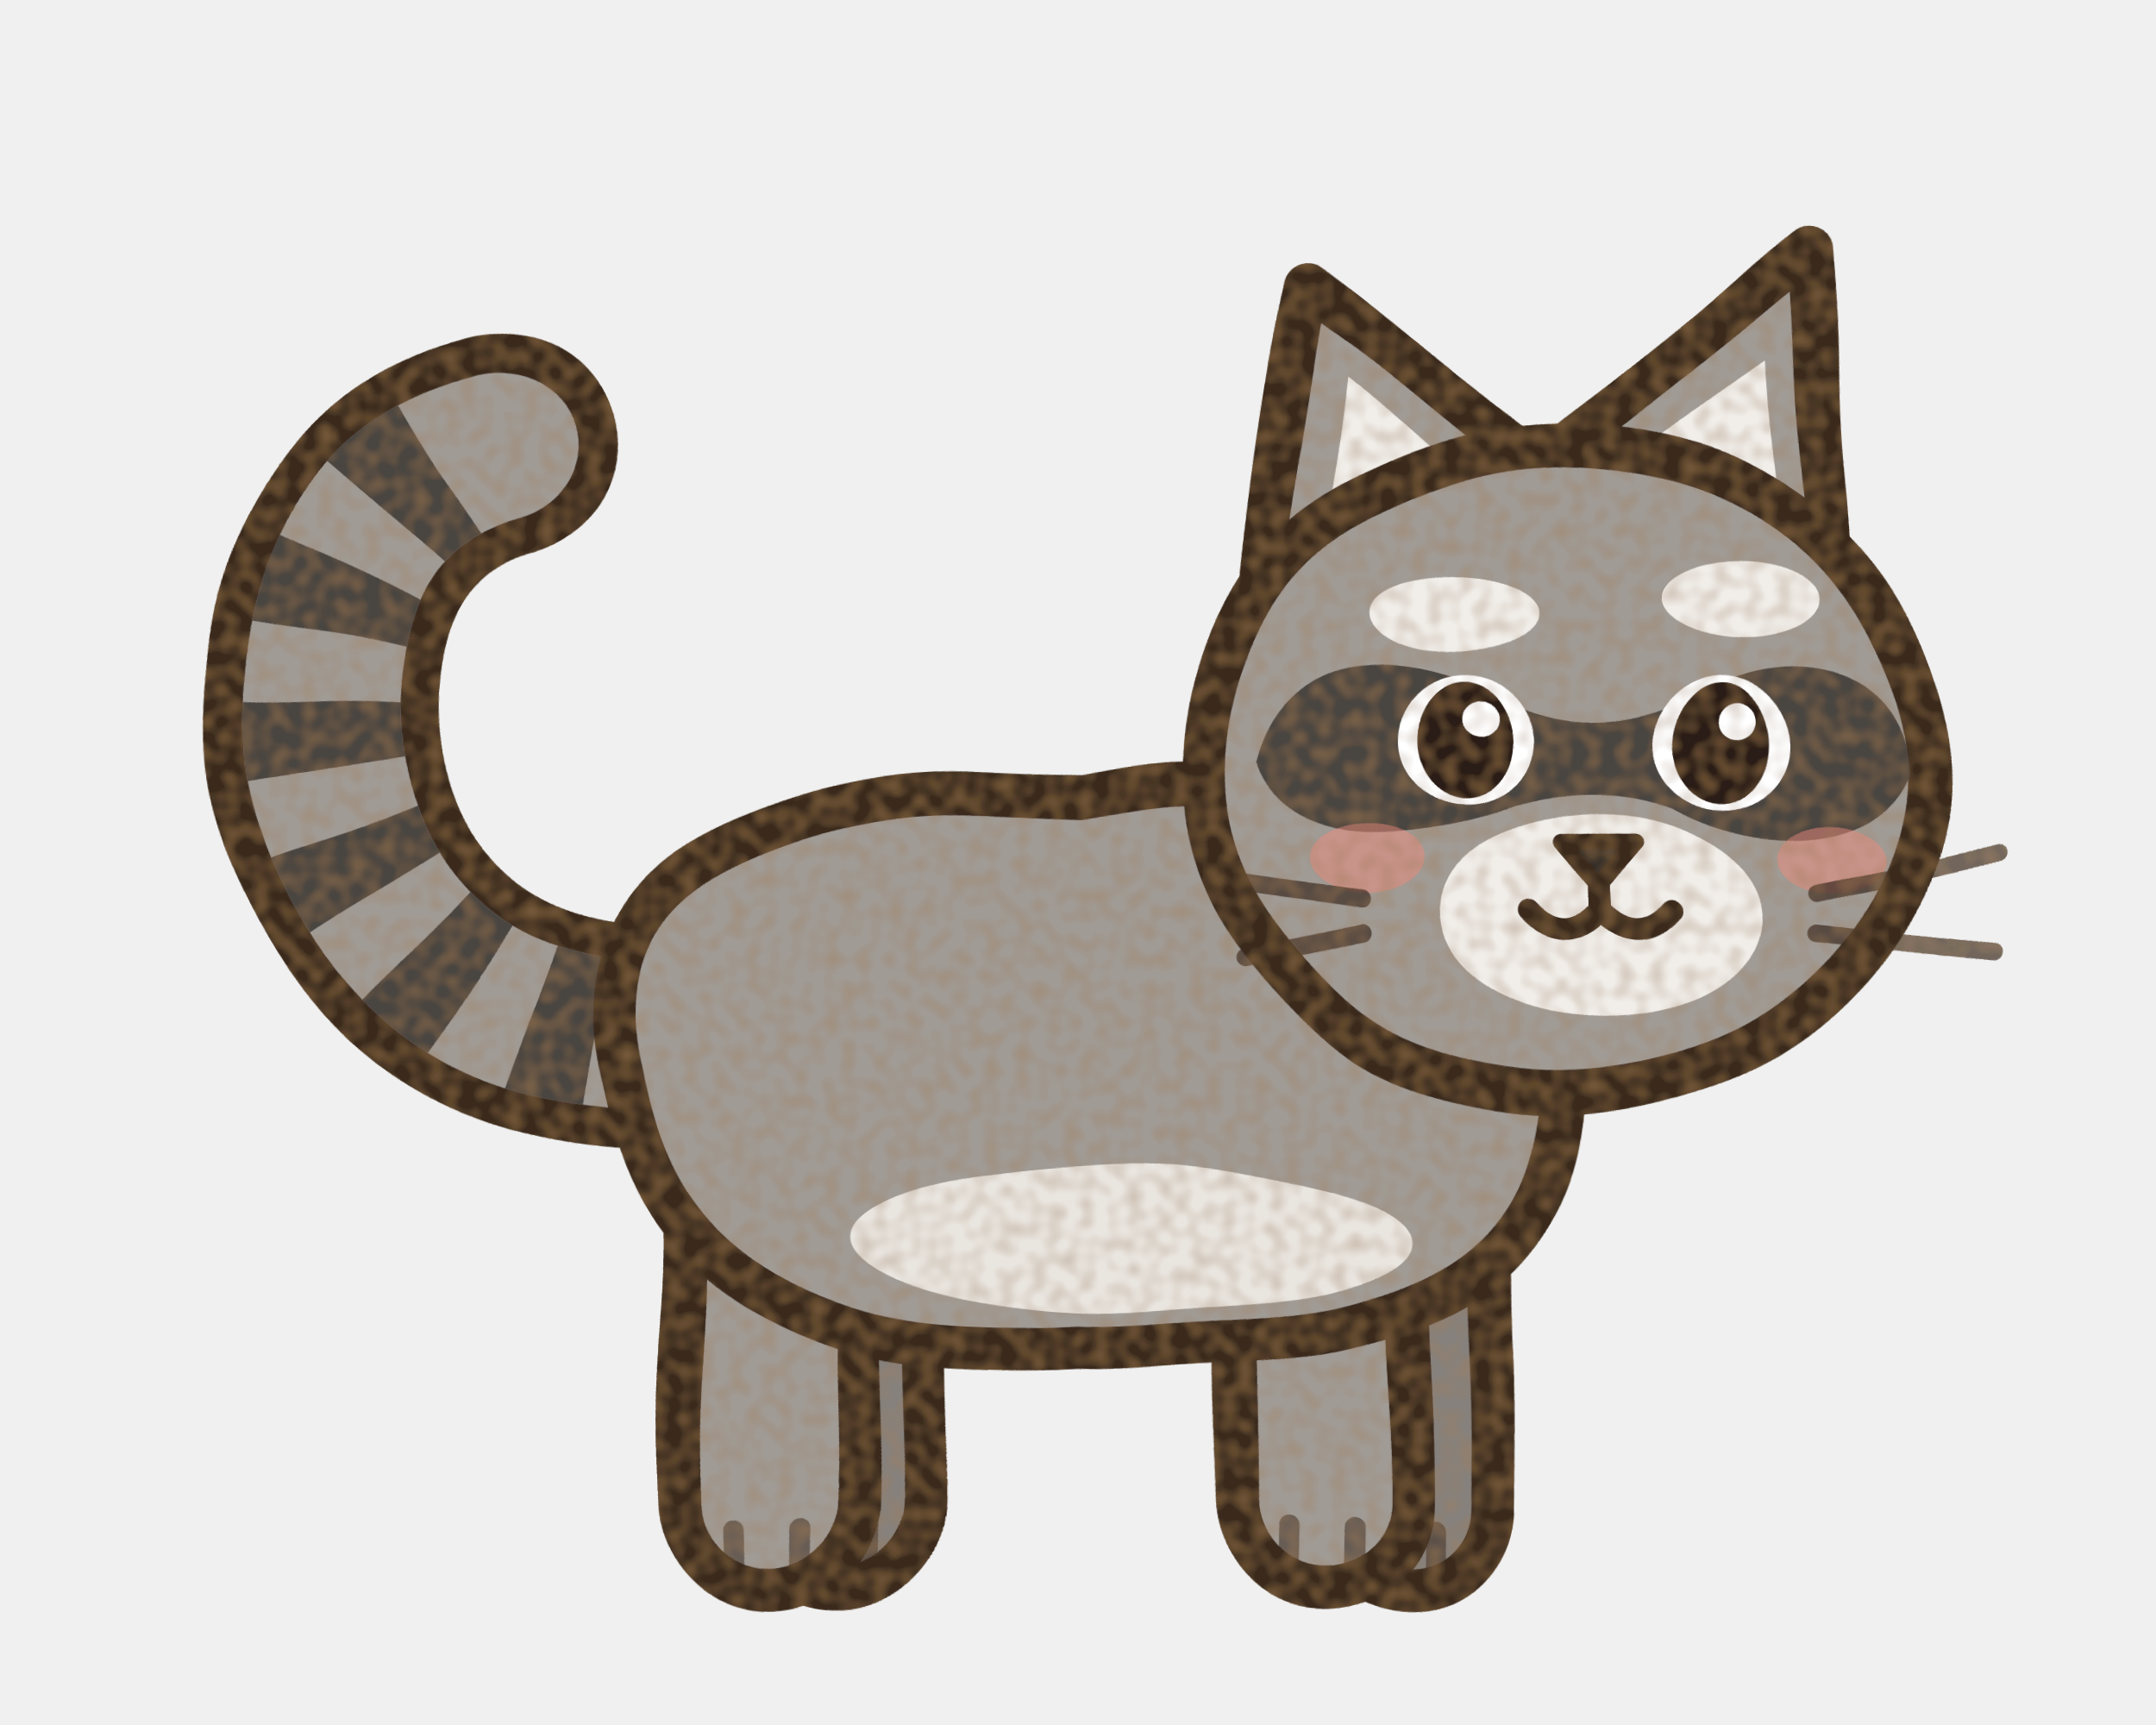
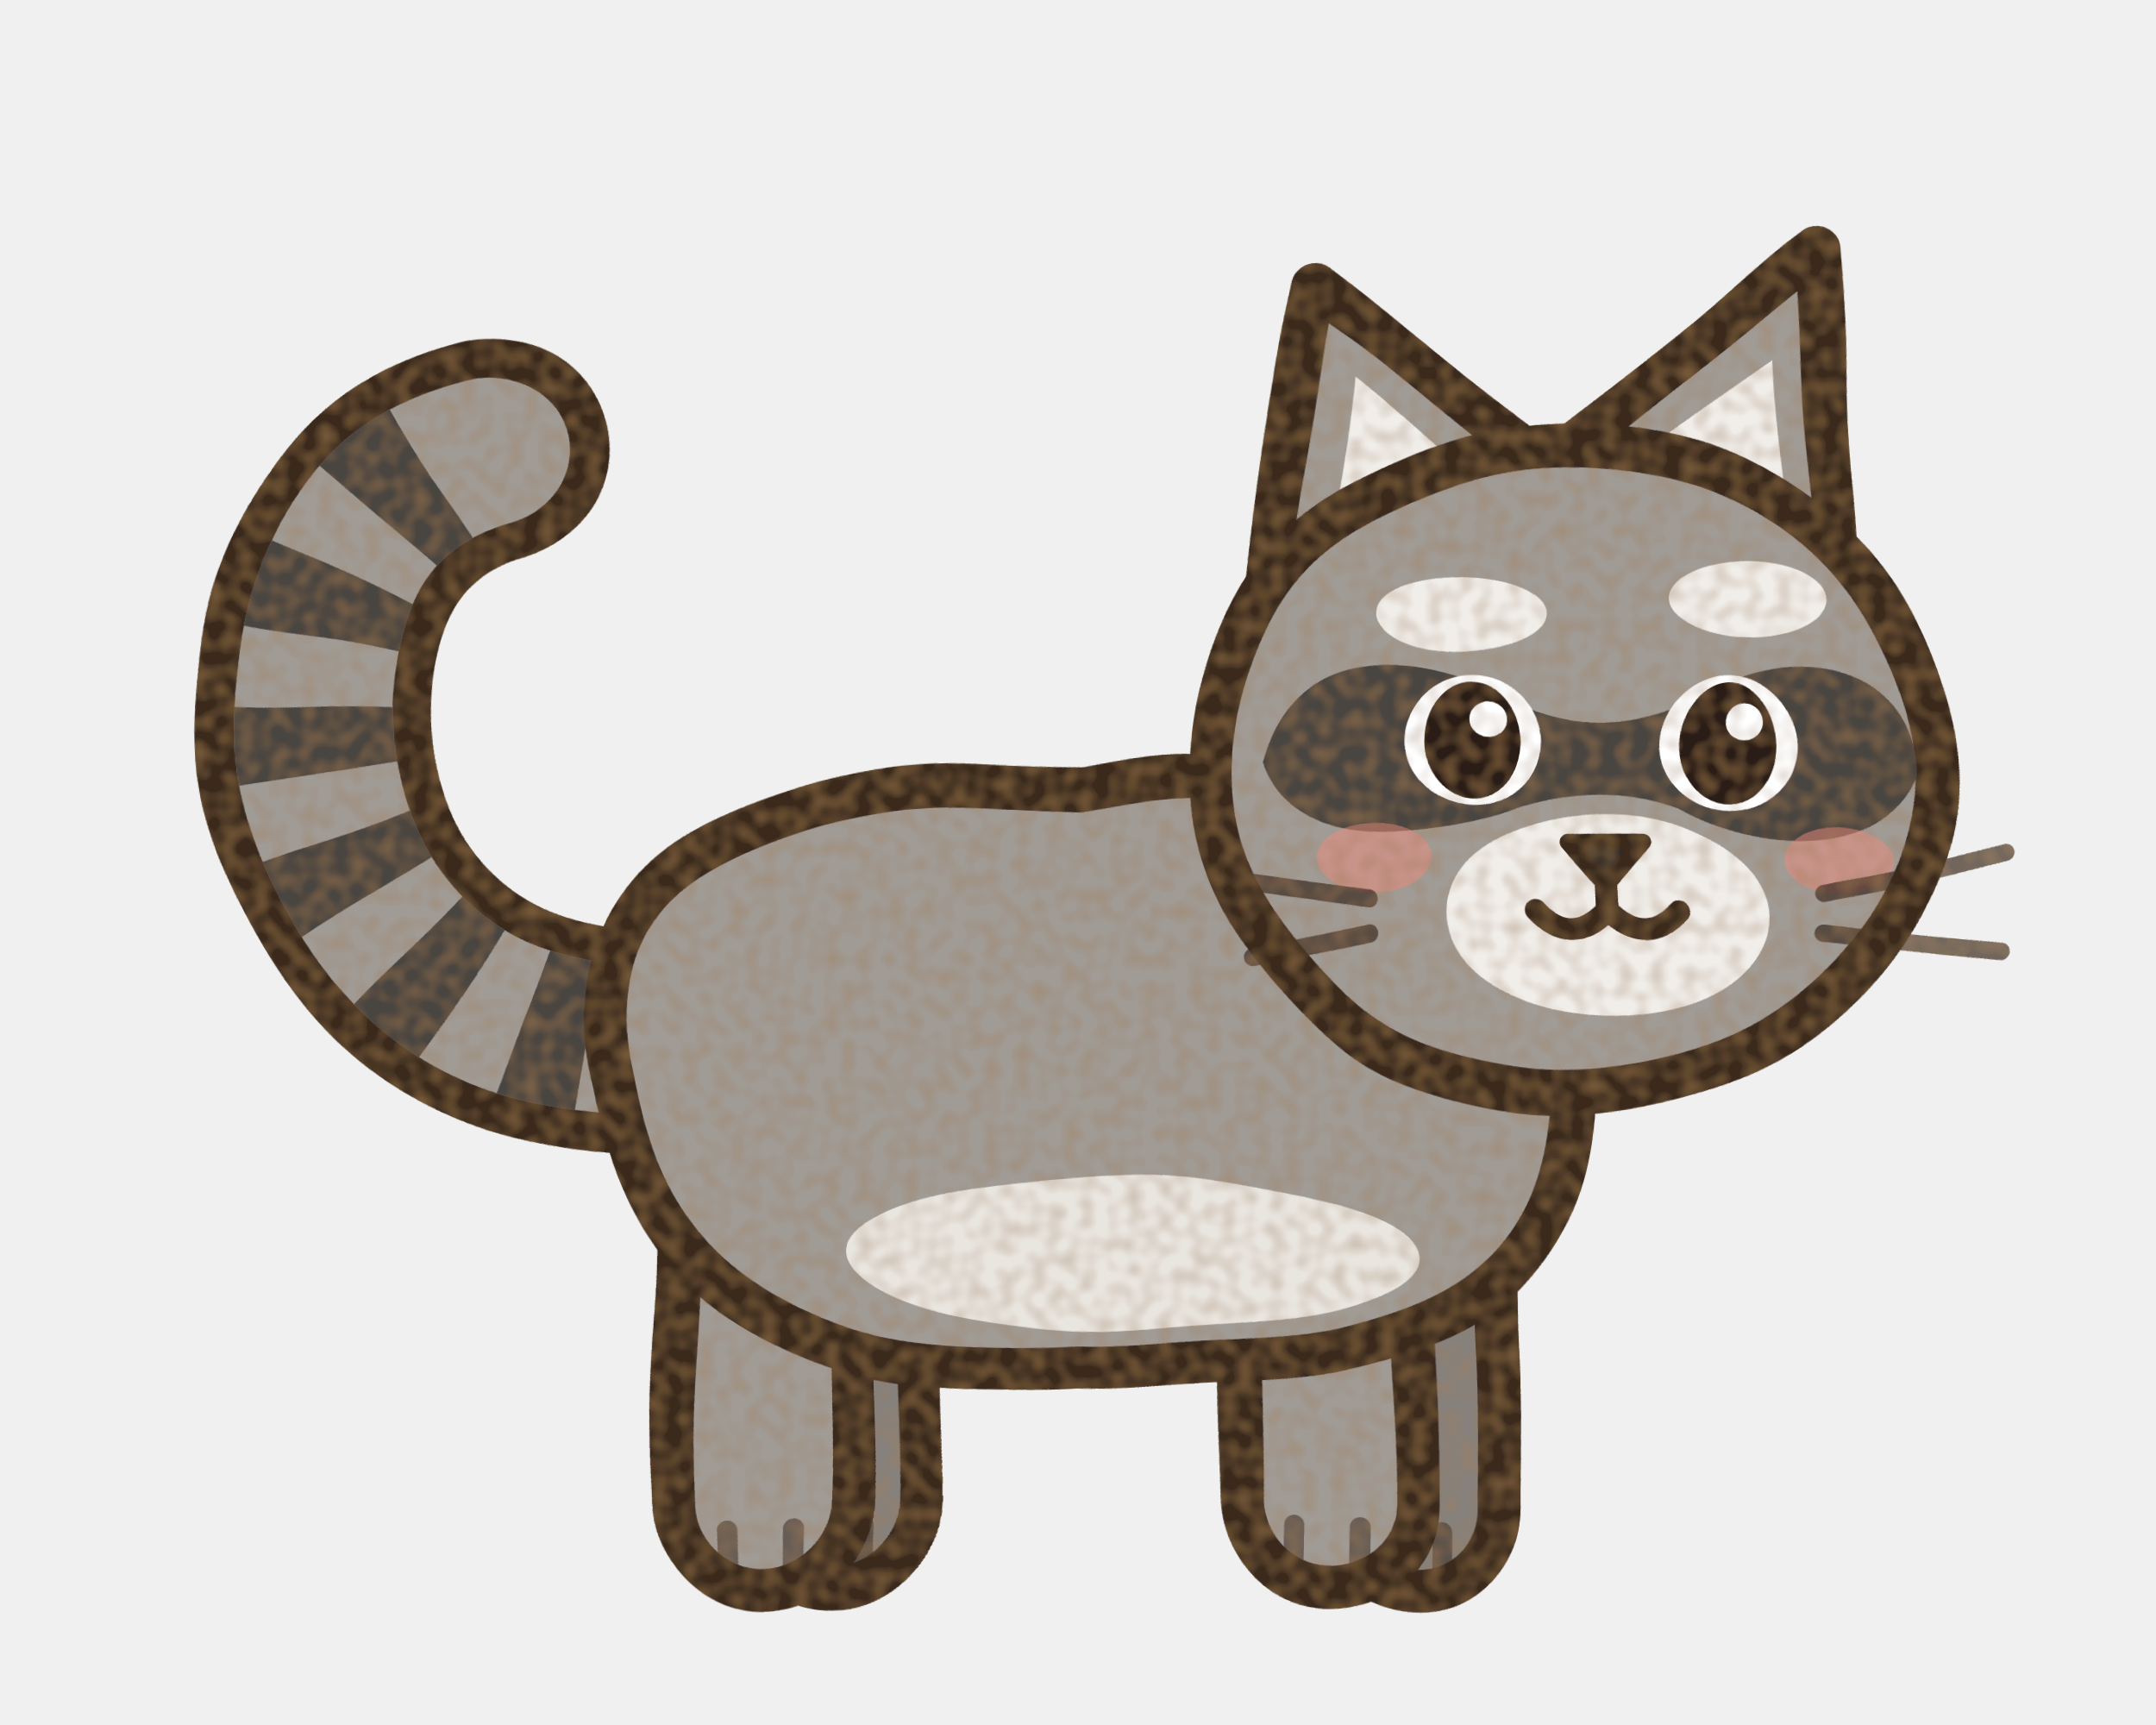
<svg xmlns="http://www.w3.org/2000/svg" width="160" height="128" viewBox="0 0 160 128">
  <defs>
    <filter id="crayon" filterUnits="userSpaceOnUse" x="0" y="0" width="160" height="128">
      <feTurbulence type="fractalNoise" baseFrequency="0.04" numOctaves="2" seed="7" result="wobble" />
      <feDisplacementMap in="SourceGraphic" in2="wobble" scale="2" xChannelSelector="R" yChannelSelector="G" result="drawn" />
      <feTurbulence type="fractalNoise" baseFrequency="0.85" numOctaves="1" seed="3" result="grain" />
      <feColorMatrix in="grain" type="matrix" values="0 0 0 0 0.36  0 0 0 0 0.2  0 0 0 0 0.08  0.9 0 0 0 -0.34" result="tint" />
      <feComposite in="tint" in2="drawn" operator="in" result="texture" />
      <feMerge>
        <feMergeNode in="drawn" />
        <feMergeNode in="texture" />
      </feMerge>
    </filter>
  </defs>
  <g filter="url(#crayon)">
    <clipPath id="body-portrait">
-       <path d="M46 80 C42 63 60 57 80 59 C101 57 117 64 116 80 C116 96 101 101 80 100 C60 101 49 96 46 80 Z" transform="translate(0 0) rotate(0 56 96) translate(80 100) scale(1 1) translate(-80 -100)" />
+       <path d="M46 80 C42 63 60 57 80 59 C101 57 117 64 116 80 C116 96 101 101 80 100 C60 101 49 96 46 80 Z" transform="translate(0 1.5) rotate(0 56 96) translate(80 100) scale(1.02 1.05) translate(-80 -100)" />
    </clipPath>
    <g transform="rotate(0 80 40)">
-       <g transform="translate(104 88) rotate(0)">
-         <rect x="-6.5" y="-6" width="13" height="36" rx="6.5" fill="#86817b" stroke="#3b2a1f" stroke-width="3.2" stroke-linejoin="round" stroke-linecap="round" />
-         <path d="M-2.6 29 v-3.6 M2.2 29 v-3.6" stroke="#3b2a1f" stroke-width="1.5" stroke-linecap="round" opacity=".55" />
+       <g transform="translate(104.48 88.9) rotate(0)">
+         <rect x="-6.5" y="-6" width="13" height="35.1" rx="6.5" fill="#86817b" stroke="#3b2a1f" stroke-width="3.2" stroke-linejoin="round" stroke-linecap="round" />
+         <path d="M-2.6 28.1 v-3.6 M2.2 28.1 v-3.6" stroke="#3b2a1f" stroke-width="1.5" stroke-linecap="round" opacity=".55" />
      </g>
-       <g transform="translate(62 88) rotate(0)">
-         <rect x="-6.5" y="-6" width="13" height="36" rx="6.5" fill="#86817b" stroke="#3b2a1f" stroke-width="3.2" stroke-linejoin="round" stroke-linecap="round" />
-         <path d="M-2.6 29 v-3.6 M2.2 29 v-3.6" stroke="#3b2a1f" stroke-width="1.5" stroke-linecap="round" opacity=".55" />
+       <g transform="translate(61.64 88.9) rotate(0)">
+         <rect x="-6.5" y="-6" width="13" height="35.1" rx="6.5" fill="#86817b" stroke="#3b2a1f" stroke-width="3.2" stroke-linejoin="round" stroke-linecap="round" />
+         <path d="M-2.6 28.1 v-3.6 M2.2 28.1 v-3.6" stroke="#3b2a1f" stroke-width="1.5" stroke-linecap="round" opacity=".55" />
      </g>
-       <g transform="rotate(0 50 77)">
-         <path d="M50 77 C34 77 22 66 24 50 C25 41 30 35 37 33" fill="none" stroke="#3b2a1f" stroke-width="17" stroke-linecap="round" />
-         <path d="M50 77 C34 77 22 66 24 50 C25 41 30 35 37 33" fill="none" stroke="#a09b95" stroke-width="11.4" stroke-linecap="round" />
-         <path d="M50 77 C34 77 22 66 24 50 C25 41 30 35 37 33" fill="none" stroke="#4a4440" stroke-width="11.4" stroke-dasharray="5 5" stroke-dashoffset="-6" />
+       <g transform="rotate(0 49.4 77.35)">
+         <path d="M49.4 77.35 C33.4 77.35 21.4 66.35 23.4 50.35 C24.4 41.35 29.4 35.35 36.4 33.35" fill="none" stroke="#3b2a1f" stroke-width="17" stroke-linecap="round" />
+         <path d="M49.4 77.35 C33.4 77.35 21.4 66.35 23.4 50.35 C24.4 41.35 29.4 35.35 36.4 33.35" fill="none" stroke="#a09b95" stroke-width="11.4" stroke-linecap="round" />
+         <path d="M49.4 77.35 C33.4 77.35 21.4 66.35 23.4 50.35 C24.4 41.35 29.4 35.35 36.4 33.35" fill="none" stroke="#4a4440" stroke-width="11.4" stroke-dasharray="5 5" stroke-dashoffset="-6" />
      </g>
-       <g transform="translate(57 90) rotate(0)">
-         <rect x="-6.5" y="-6" width="13" height="34" rx="6.5" fill="#a09b95" stroke="#3b2a1f" stroke-width="3.2" stroke-linejoin="round" stroke-linecap="round" />
-         <path d="M-2.6 27 v-3.6 M2.2 27 v-3.6" stroke="#3b2a1f" stroke-width="1.5" stroke-linecap="round" opacity=".55" />
+       <g transform="translate(56.54 91) rotate(0)">
+         <rect x="-6.5" y="-6" width="13" height="33" rx="6.5" fill="#a09b95" stroke="#3b2a1f" stroke-width="3.2" stroke-linejoin="round" stroke-linecap="round" />
+         <path d="M-2.6 26 v-3.6 M2.2 26 v-3.6" stroke="#3b2a1f" stroke-width="1.5" stroke-linecap="round" opacity=".55" />
      </g>
-       <g transform="translate(98 90) rotate(0)">
-         <rect x="-6.5" y="-6" width="13" height="34" rx="6.5" fill="#a09b95" stroke="#3b2a1f" stroke-width="3.2" stroke-linejoin="round" stroke-linecap="round" />
-         <path d="M-2.6 27 v-3.6 M2.2 27 v-3.6" stroke="#3b2a1f" stroke-width="1.5" stroke-linecap="round" opacity=".55" />
+       <g transform="translate(98.36 91) rotate(0)">
+         <rect x="-6.5" y="-6" width="13" height="33" rx="6.5" fill="#a09b95" stroke="#3b2a1f" stroke-width="3.2" stroke-linejoin="round" stroke-linecap="round" />
+         <path d="M-2.6 26 v-3.6 M2.2 26 v-3.6" stroke="#3b2a1f" stroke-width="1.5" stroke-linecap="round" opacity=".55" />
      </g>
-       <g transform="translate(0 0) rotate(0 56 96) translate(80 100) scale(1 1) translate(-80 -100)" />
-       <path d="M46 80 C42 63 60 57 80 59 C101 57 117 64 116 80 C116 96 101 101 80 100 C60 101 49 96 46 80 Z" transform="translate(0 0) rotate(0 56 96) translate(80 100) scale(1 1) translate(-80 -100)" fill="#a09b95" stroke="#3b2a1f" stroke-width="3.2" stroke-linejoin="round" stroke-linecap="round" vector-effect="non-scaling-stroke" />
-       <g transform="translate(0 0) rotate(0 56 96) translate(80 100) scale(1 1) translate(-80 -100)">
+       <g transform="translate(0 1.5) rotate(0 56 96) translate(80 100) scale(1.02 1.05) translate(-80 -100)" />
+       <path d="M46 80 C42 63 60 57 80 59 C101 57 117 64 116 80 C116 96 101 101 80 100 C60 101 49 96 46 80 Z" transform="translate(0 1.5) rotate(0 56 96) translate(80 100) scale(1.02 1.05) translate(-80 -100)" fill="#a09b95" stroke="#3b2a1f" stroke-width="3.2" stroke-linejoin="round" stroke-linecap="round" vector-effect="non-scaling-stroke" />
+       <g transform="translate(0 1.5) rotate(0 56 96) translate(80 100) scale(1.02 1.05) translate(-80 -100)">
        <ellipse cx="84" cy="92" rx="21" ry="5.5" fill="#e9e5df" />
      </g>
-       <g transform="translate(0 0) rotate(0 112 70)">
+       <g transform="translate(0.52 0) rotate(0 112 70)">
        <g transform="rotate(0 104 41)">
          <path d="M93 47 L97 21 L115 35 Z" fill="#a09b95" stroke="#3b2a1f" stroke-width="3.2" stroke-linejoin="round" stroke-linecap="round" />
          <path d="M98.5 40 L100 28 L108.5 35 Z" fill="#f1eee9" />
        </g>
        <g transform="rotate(0 126 38)">
          <path d="M115 34 L134 19 L136 46 Z" fill="#a09b95" stroke="#3b2a1f" stroke-width="3.2" stroke-linejoin="round" stroke-linecap="round" />
          <path d="M121 34 L131 27 L132 40 Z" fill="#f1eee9" />
        </g>
        <ellipse cx="116" cy="57" rx="27" ry="24" fill="#a09b95" stroke="#3b2a1f" stroke-width="3.2" stroke-linejoin="round" stroke-linecap="round" />
        <g transform="translate(0 0)">
          <ellipse cx="108" cy="45.5" rx="6.2" ry="2.8" fill="#f1eee9" />
          <ellipse cx="129" cy="44.5" rx="6" ry="2.8" fill="#f1eee9" />
          <path d="M93 57 C95 48 105 47.5 112 52 Q118.5 55 125 52 C132 47.5 141.5 48 141.5 57 C139 63.5 130 63 124.5 60 Q118.5 58 112.5 60 C106 63 95.5 63.5 93 57 Z" fill="#4a4440" />
          <ellipse cx="119" cy="68" rx="12" ry="7.5" fill="#f1eee9" />
          <circle cx="109" cy="55" r="5" fill="#fff" />
          <ellipse cx="109" cy="55" rx="3.5" ry="4.5" fill="#2b1d14" />
          <circle cx="110.2" cy="53.3" r="1.35" fill="#fff" />
          <circle cx="128" cy="55" r="5" fill="#fff" />
          <ellipse cx="128" cy="55" rx="3.5" ry="4.5" fill="#2b1d14" />
          <circle cx="129.2" cy="53.3" r="1.35" fill="#fff" />
          <path d="M116.2 62.6 h5.6 l-2.8 3.2 z" fill="#2f2a28" stroke="#3b2a1f" stroke-width="1.2" stroke-linejoin="round" />
          <path d="M119 65.8 v1.8 M119 67.6 q-2.6 2.8 -5.2 0 M119 67.6 q2.6 2.8 5.2 0" fill="none" stroke="#3b2a1f" stroke-width="1.6" stroke-linecap="round" />
          <ellipse cx="101.5" cy="64" rx="4.4" ry="2.6" fill="#f08c7d" opacity="0.5" />
          <ellipse cx="136" cy="63.5" rx="4" ry="2.5" fill="#f08c7d" opacity="0.5" />
          <path d="M135 66 l13 -3 M135 69 l13 1.5 M101 67 l-11 -1.5 M101 69.5 l-8.8 1.8" stroke="#3b2a1f" stroke-width="1.3" stroke-linecap="round" opacity=".7" />
        </g>
      </g>
    </g>
  </g>
</svg>
